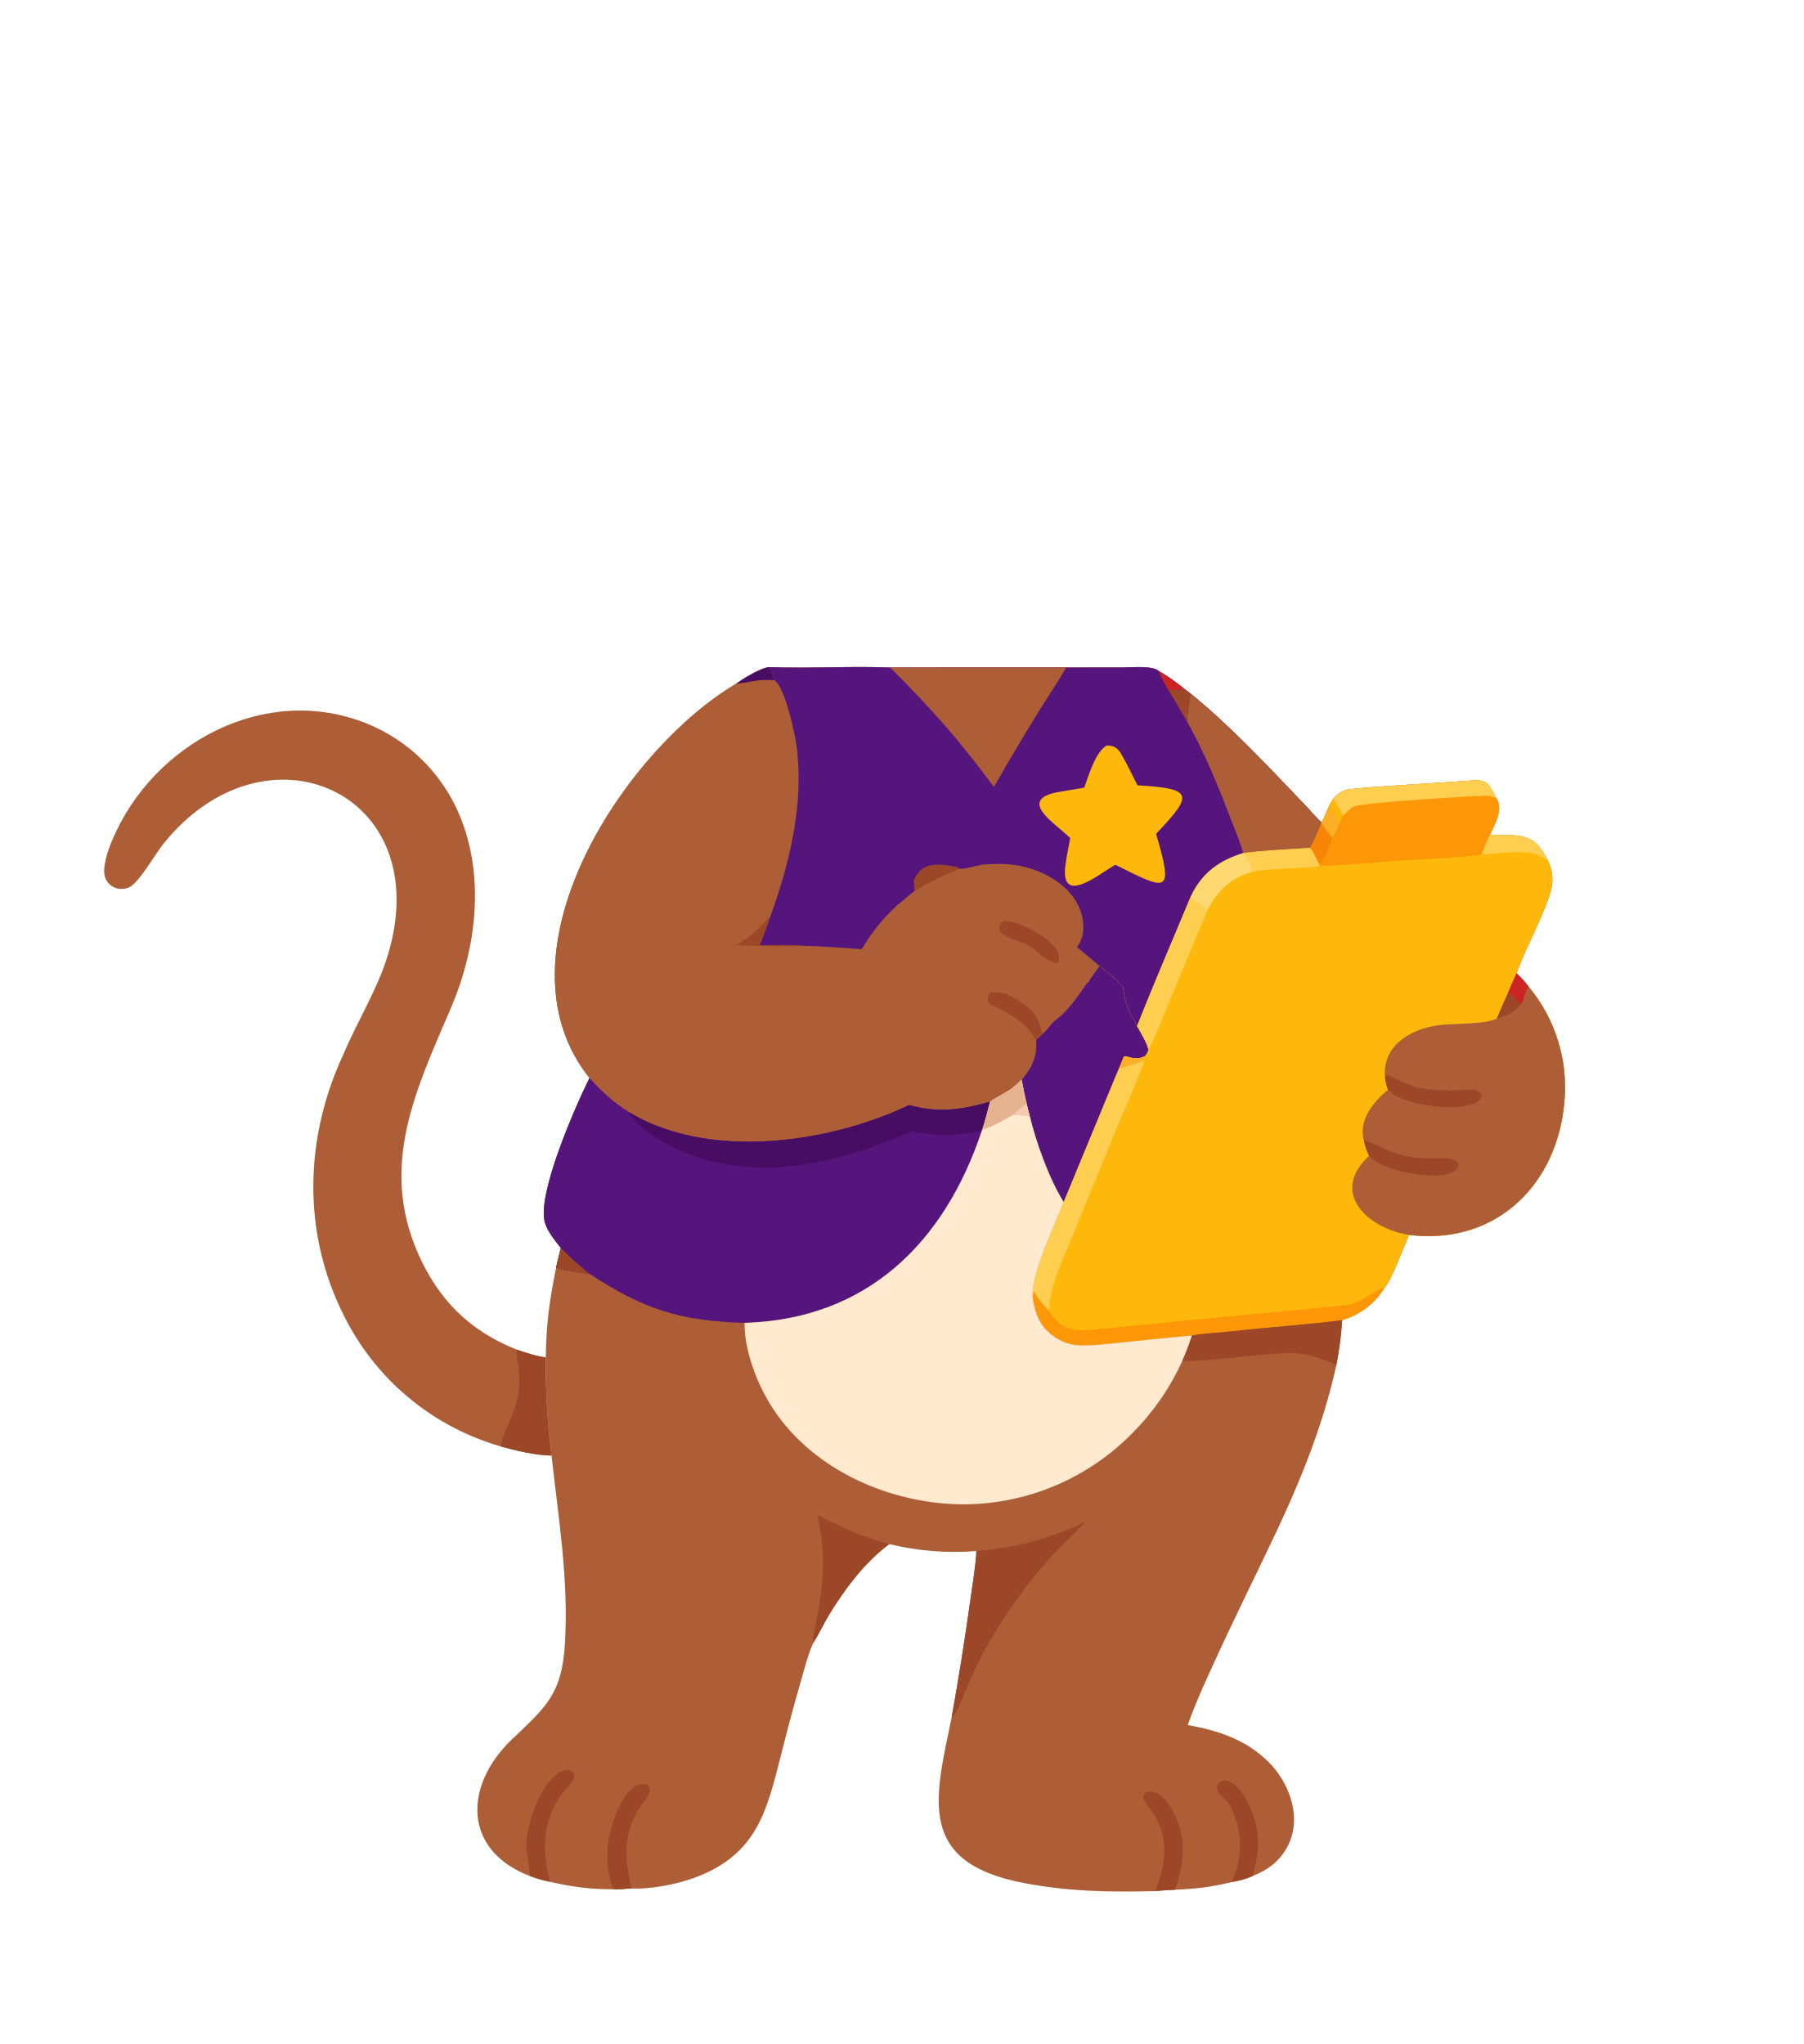
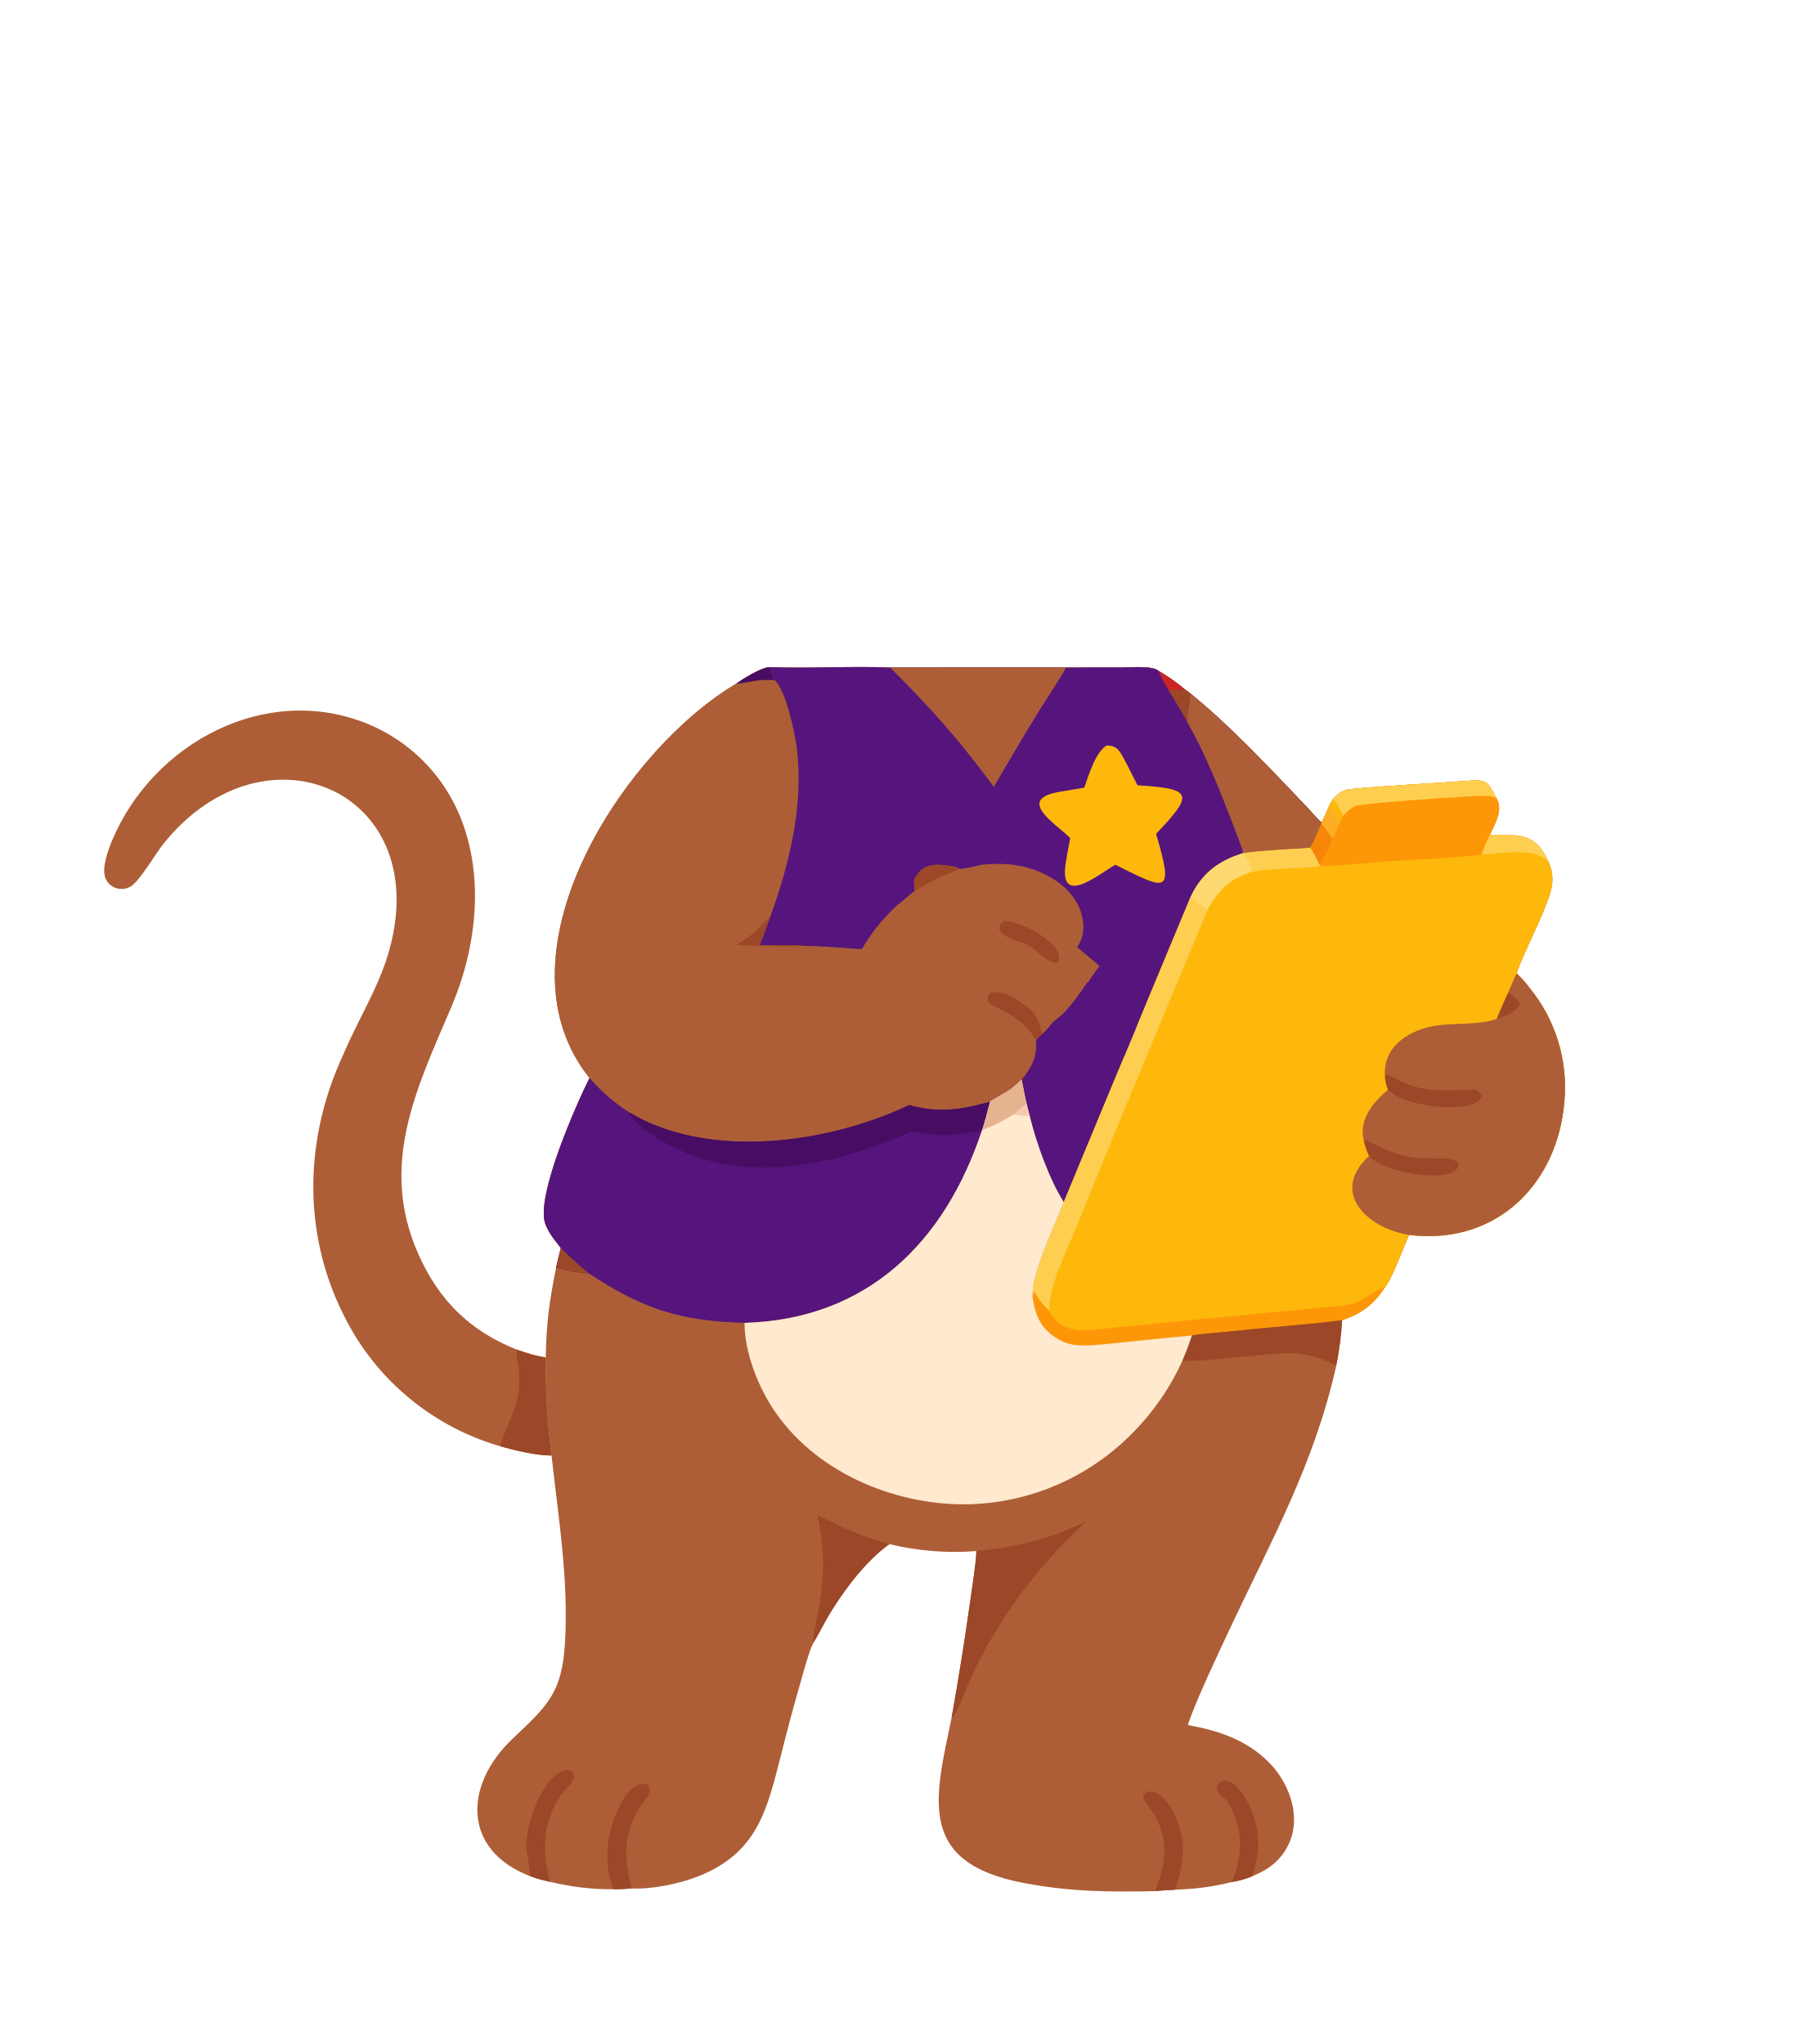
<svg xmlns="http://www.w3.org/2000/svg" width="1178" height="1335" viewBox="0 0 1178 1335" fill="none">
  <path d="M480.555 446.647C485.331 443.284 496.568 436.179 502.4 435.718C528.189 436.771 556.169 434.924 581.307 436.019L696.115 435.989L732.955 435.955C738.646 435.929 752.636 434.653 756.43 438.127C762.421 441.616 768.106 445.602 773.432 450.041C774.266 450.666 776.665 452.366 777.343 452.971C804.756 475.327 828.688 501.383 853.115 526.849C856.12 529.98 859.79 534.479 862.945 537.29C864.027 535.666 867.033 528.316 868.128 525.905L870.495 521.835C873.402 518.564 876.89 515.86 881.447 515.422C906.871 512.977 932.511 511.92 957.987 509.999C970.673 509.043 971.312 510.019 977.114 521.262C981.788 529.26 976.365 537.362 972.935 545.248C990.218 545.963 1001.57 542.347 1010.75 561.984C1014.79 570.384 1014.41 577.521 1011.4 586.121C1005.84 602.054 995.922 620.14 990.328 635.665C992.584 637.919 996.587 641.996 998.347 644.663C1015.66 665.525 1024 692.395 1021.54 719.388C1017.12 772.892 978.092 812.134 922.98 806.88C922.021 806.782 921.057 806.684 920.098 806.574C916.963 813.64 908.409 836.8 904.081 841.037C897.549 851.669 888.324 858.514 876.401 862.223C875.742 872.933 874.601 881.087 872.633 891.647C858.343 956.083 830.174 1006.05 802.507 1065.02C795.962 1078.97 780.101 1112.47 775.655 1126.67C795.701 1130.32 813.961 1136.26 828.74 1151.22C839.829 1162.43 847.41 1179.94 844.307 1195.86C842.319 1205.83 836.419 1214.59 827.931 1220.18C824.535 1222.44 821.399 1223.86 817.677 1225.45C813.146 1227.39 809.039 1228.38 804.195 1229.27C790.473 1232.59 781.3 1233.62 767.239 1234.26C763.19 1234.5 758.294 1234.7 754.311 1235.16C724.167 1235.83 698.175 1235.51 668.481 1229.84C598.547 1216.47 610.338 1175.07 621.37 1122.02C625.918 1096.56 629.993 1071.02 633.595 1045.41C634.659 1037.82 637.469 1020.18 637.56 1013.04C618.502 1014.55 599.323 1013.03 580.746 1008.51C565.181 1019.68 551.081 1038.57 541.219 1054.96C537.775 1060.69 534.522 1067.61 531.106 1073.03L530.683 1073.92C527.828 1080.04 525.288 1089.94 523.321 1096.77C518.606 1113.06 514.199 1129.43 510.102 1145.88C500.851 1182.01 494.776 1210.32 455.424 1225.71C443.482 1230.38 425.31 1234.11 412.421 1233.39C408.155 1233.74 404.967 1233.99 400.696 1233.93C385.656 1234.06 373.644 1232.39 359.131 1229.08C354.025 1227.89 350.984 1227.18 346.125 1225.35C301.984 1208.48 302.768 1166.03 334.454 1135.88C357.21 1114.24 367.06 1106.06 368.959 1072.65C371.322 1031.07 364.659 991.538 360.146 950.64C357.343 929.403 356.081 907.989 356.372 886.563C356.828 863.435 358.666 850.444 363.099 828.046L366.23 815.113C362.365 810.094 357.808 804.827 355.891 798.673C350.196 780.402 376.272 721.402 384.961 704.089C382.077 700.484 379.432 696.697 377.042 692.747C328.393 611.463 409.852 488.599 480.555 446.647Z" fill="#AD5E36" />
  <path d="M480.555 446.647C485.331 443.284 496.568 436.179 502.4 435.718C528.189 436.771 556.169 434.924 581.307 436.019L696.115 435.989L732.955 435.955C738.646 435.929 752.636 434.653 756.43 438.127C762.421 441.616 768.106 445.602 773.432 450.041C774.266 450.666 776.665 452.366 777.343 452.971C804.756 475.327 828.687 501.383 853.115 526.849C856.12 529.98 859.79 534.479 862.945 537.29L862.958 537.656C861.655 540.787 857.358 551.842 855.409 553.736C849.803 554.137 815.597 556.09 812.253 557.249L811.783 557.221C797.278 561.681 786.379 569.031 778.979 582.758C778.367 583.912 777.793 585.088 777.271 586.286C765.837 613.833 753.425 642.504 742.525 670.166C736.468 658.948 735.158 657.11 733.209 644.53C730.745 641.056 721.846 634.092 717.987 630.915C716.337 633.201 711.735 639.312 710.653 641.472L710.007 641.679C705.385 648.408 699.355 657.103 693.514 662.709L687.882 667.298C686.311 668.908 685.73 669.684 684.394 671.522L680.769 675.283C679.641 676.32 677.418 678.256 676.499 679.345C677.458 689.787 673.722 697.284 667.125 705.165C664.322 707.915 662.985 709.043 660.149 711.259C657.744 713.13 647.212 718.638 646.535 719.544C644.916 725.652 643.346 731.995 641.37 737.979L641.162 738.422C616.878 811.404 566.424 861.629 486.169 864.022C443.996 862.757 420.222 855.137 384.873 831.924C376.386 831.07 371.311 830.164 363.099 828.046L366.23 815.113C362.365 810.094 357.808 804.827 355.891 798.673C350.196 780.402 376.272 721.402 384.961 704.089C382.077 700.484 379.432 696.697 377.042 692.747C328.393 611.463 409.852 488.599 480.555 446.647Z" fill="#AD5E36" />
+   <path d="M718.5 633.5L722 631L735.5 643L745 668L752 682.5L748 686L740 671.5L731 646.5Z" fill="#55157C" />
  <path d="M502.4 435.718C528.189 436.771 556.169 434.924 581.307 436.019L696.115 435.989L732.955 435.955C738.646 435.929 752.636 434.653 756.43 438.127C762.421 441.616 768.106 445.602 773.432 450.041C774.266 450.666 776.665 452.366 777.343 452.971C804.756 475.327 828.687 501.383 853.115 526.849C856.12 529.98 859.79 534.479 862.945 537.29L862.958 537.656C861.655 540.787 857.358 551.842 855.409 553.736C849.803 554.137 815.597 556.09 812.253 557.249L811.783 557.221C797.278 561.681 786.379 569.031 778.979 582.758C778.367 583.912 777.793 585.088 777.271 586.286C765.837 613.833 753.425 642.504 742.525 670.166C736.468 658.948 735.158 657.11 733.209 644.53C730.745 641.056 721.846 634.092 717.987 630.915C713.254 626.763 708.169 622.685 703.299 618.671C706.598 614.021 707.778 609.168 707.354 603.517C705.705 581.375 682.94 567.873 662.933 565.005C655.332 563.915 649.171 564.147 641.619 564.704C639.297 565.216 628.148 567.946 626.581 567.482L623.957 566.177C613.025 564.303 602.337 562.468 596.876 574.84C596.938 577.315 596.944 579.577 597.255 582.041C593.047 584.874 588.503 589.413 586.033 591.021C576.074 600.572 569.872 607.873 562.75 619.957C551.618 619.24 536.564 617.82 525.697 617.831C518.433 617.063 503.786 617.431 495.973 617.424C498.685 610.874 500.747 605.139 503.059 598.435C515.778 563.598 525.105 524.554 520.148 487.322C518.989 478.621 512.871 449.691 505.73 444.214C504.683 442.26 503.237 437.966 502.4 435.718Z" fill="#55157C" />
  <path d="M581.307 436.019L696.115 435.988C692.412 443.021 683.944 455.539 679.322 462.976C668.944 479.814 658.833 496.813 648.989 513.965C626.666 483.649 607.847 462.461 581.307 436.019Z" fill="#AD5E36" />
  <path d="M777.343 452.971C804.756 475.326 828.687 501.383 853.115 526.848C856.12 529.979 859.79 534.479 862.945 537.29L862.958 537.655C861.655 540.786 857.358 551.842 855.409 553.735C849.803 554.137 815.597 556.089 812.253 557.248L811.783 557.221C811.197 553.938 806.594 542.31 805.199 538.67C796.418 515.818 787.089 492.368 775.016 471.051C775.518 465.501 776.6 458.592 777.343 452.971Z" fill="#AD5E36" />
  <path d="M773.432 450.041C774.266 450.665 776.665 452.366 777.343 452.971C776.6 458.593 775.518 465.502 775.016 471.051C770.941 463.918 767.141 457.324 762.714 450.414C762.877 450.431 763.04 450.449 763.203 450.467L764.031 450.535C768.184 450.907 769.279 450.641 773.432 450.041Z" fill="#9C4727" />
  <path d="M756.43 438.127C762.421 441.616 768.106 445.601 773.432 450.041C769.279 450.641 768.184 450.907 764.031 450.535L763.203 450.467C763.04 450.449 762.877 450.431 762.714 450.414C760.081 445.829 758.529 442.948 756.43 438.127Z" fill="#CB2423" />
  <path d="M722.7 486.887C727.811 486.862 730.158 488.918 732.655 493.296C736.227 499.576 739.493 506.443 742.753 512.895C779.305 515.095 779.501 518.741 754.904 544.632C766.971 585.195 761.678 581.379 728.306 564.791C718.045 570.581 691.845 592.596 695.776 564.671C696.572 558.991 697.804 553.037 698.853 547.375C689.85 538.27 662.861 522.208 691.728 517.186C697.158 516.241 702.582 515.333 708.026 514.451C711.05 505.923 715.366 491.184 722.7 486.887Z" fill="#FEB80B" />
  <path d="M384.961 704.089C393.209 713.306 400.384 719.707 410.773 726.415C417.834 730.672 425.323 734.172 433.117 736.864C482.476 754.425 547.357 743.872 593.702 721.735C612.613 727.138 628.079 724.818 646.535 719.544C644.916 725.652 643.346 731.995 641.37 737.979L641.162 738.422C616.878 811.404 566.424 861.629 486.169 864.022C443.996 862.757 420.222 855.137 384.873 831.924C376.386 831.07 371.311 830.164 363.099 828.046L366.23 815.113C362.365 810.094 357.808 804.827 355.891 798.673C350.196 780.402 376.272 721.402 384.961 704.089Z" fill="#55157C" />
  <path d="M593.702 721.734C612.613 727.138 628.079 724.817 646.535 719.544C644.916 725.652 643.346 731.994 641.37 737.978L641.162 738.422C621.849 742.385 614.725 742.118 594.996 739.034C542.602 762.443 480.731 775.662 428.491 743.122C424.153 740.423 411.947 731.506 410.773 726.415C417.834 730.671 425.323 734.172 433.117 736.864C482.476 754.425 547.357 743.871 593.702 721.734Z" fill="#470D62" />
  <path d="M366.23 815.112C372.139 821.044 378.362 826.657 384.873 831.924C376.386 831.07 371.311 830.164 363.099 828.045L366.23 815.112Z" fill="#9C4727" />
  <path d="M676.499 679.344C669.224 666.633 658.428 661.744 646.433 655.747C644.904 654.984 644.155 650.588 646.838 648.354C651.725 647.079 657.868 649.182 662.053 651.754C674.622 659.469 676.988 661.744 680.769 675.283C679.641 676.32 677.418 678.256 676.499 679.344Z" fill="#9C4727" />
  <path d="M596.876 574.84C602.337 562.468 613.025 564.303 623.957 566.177L626.581 567.482C614.627 572.652 608.58 574.824 597.255 582.041C596.944 579.577 596.938 577.316 596.876 574.84Z" fill="#9C4727" />
  <path d="M503.059 598.435C500.747 605.139 498.685 610.873 495.973 617.424C503.786 617.43 518.433 617.063 525.697 617.831C513.641 618.718 493.435 617.72 480.844 617.259C493.601 609.175 493.076 608.458 503.059 598.435Z" fill="#9C4727" />
  <path d="M480.555 446.646C485.331 443.283 496.568 436.178 502.4 435.717C503.237 437.965 504.683 442.259 505.73 444.213C493.448 443.644 491.48 445.414 480.555 446.646Z" fill="#470D62" />
  <path d="M655.182 601.653C666.519 600.408 698.697 618.912 690.202 629.021C682.81 628.208 677.862 621.002 671.206 617.287C665.821 614.277 653.298 612.531 652.431 606.171C652.92 603.768 653.415 603.529 655.182 601.653Z" fill="#9C4727" />
-   <path d="M870.494 521.835C873.402 518.564 876.89 515.86 881.446 515.422C906.871 512.976 932.511 511.92 957.987 509.999C970.673 509.042 971.312 510.018 977.114 521.262C981.788 529.26 976.364 537.362 972.935 545.248C990.217 545.962 1001.57 542.346 1010.75 561.984C1014.79 570.384 1014.41 577.521 1011.4 586.12C1005.84 602.054 995.922 620.139 990.328 635.665C992.584 637.919 996.587 641.996 998.347 644.662C1015.66 665.525 1024 692.394 1021.54 719.388C1017.12 772.892 978.092 812.134 922.98 806.88C922.021 806.782 921.056 806.684 920.098 806.573C916.963 813.64 908.409 836.8 904.081 841.037C897.549 851.669 888.324 858.513 876.401 862.222C853.551 865.195 829.965 866.635 807.044 869.23C799.515 870.084 785.205 870.885 778.386 872.228C763.914 873.591 749.454 875.025 735.002 876.531C726.396 877.404 710.718 879.451 702.602 878.493C697.549 877.919 692.719 876.074 688.566 873.134C679.465 866.798 676.375 859.348 674.491 848.885C672.04 834.316 688.462 801.196 694.609 785.114C685.085 770.089 676.564 746.12 672.379 728.801C671.669 726.402 671.023 723.586 670.391 721.128L670.306 720.398C669.159 716.278 668.011 709.538 667.125 705.164C673.722 697.283 677.458 689.787 676.499 679.344C677.418 678.256 679.641 676.32 680.769 675.283L684.394 671.522C685.73 669.684 686.311 668.908 687.882 667.298L693.514 662.709C699.355 657.103 705.385 648.408 710.007 641.679L710.653 641.471C711.735 639.311 716.337 633.201 717.987 630.915C721.846 634.092 730.745 641.056 733.209 644.53C735.158 657.109 736.468 658.948 742.525 670.166C753.425 642.504 765.837 613.833 777.271 586.285C777.793 585.088 778.367 583.911 778.979 582.758C786.379 569.031 797.278 561.681 811.783 557.221L812.253 557.248C815.597 556.089 849.803 554.137 855.409 553.736C857.358 551.842 861.655 540.787 862.958 537.656L862.945 537.29C864.027 535.666 867.033 528.315 868.128 525.905L870.494 521.835Z" fill="#FEB80B" />
+   <path d="M870.494 521.835C873.402 518.564 876.89 515.86 881.446 515.422C906.871 512.976 932.511 511.92 957.987 509.999C970.673 509.042 971.312 510.018 977.114 521.262C981.788 529.26 976.364 537.362 972.935 545.248C990.217 545.962 1001.57 542.346 1010.75 561.984C1014.79 570.384 1014.41 577.521 1011.4 586.12C1005.84 602.054 995.922 620.139 990.328 635.665C992.584 637.919 996.587 641.996 998.347 644.662C1015.66 665.525 1024 692.394 1021.54 719.388C1017.12 772.892 978.092 812.134 922.98 806.88C922.021 806.782 921.056 806.684 920.098 806.573C916.963 813.64 908.409 836.8 904.081 841.037C897.549 851.669 888.324 858.513 876.401 862.222C853.551 865.195 829.965 866.635 807.044 869.23C799.515 870.084 785.205 870.885 778.386 872.228C763.914 873.591 749.454 875.025 735.002 876.531C726.396 877.404 710.718 879.451 702.602 878.493C697.549 877.919 692.719 876.074 688.566 873.134C679.465 866.798 676.375 859.348 674.491 848.885C672.04 834.316 688.462 801.196 694.609 785.114L777.271 586.285C777.793 585.088 778.367 583.911 778.979 582.758C786.379 569.031 797.278 561.681 811.783 557.221L812.253 557.248C815.597 556.089 849.803 554.137 855.409 553.736C857.358 551.842 861.655 540.787 862.958 537.656L862.945 537.29C864.027 535.666 867.033 528.315 868.128 525.905L870.494 521.835Z" fill="#FEB80B" />
  <path d="M990.328 635.665C992.584 637.919 996.587 641.996 998.347 644.663C1015.66 665.525 1024 692.395 1021.54 719.388C1017.12 772.892 978.092 812.134 922.98 806.88C922.021 806.782 921.057 806.685 920.098 806.574C893.064 802.291 867.893 778.942 894.048 754.914C892.21 751.127 891.831 749.654 890.717 745.567C886.694 731.839 896.61 719.773 906.343 711.82C905.352 709.245 904.98 706.996 904.42 704.304C902.164 683.125 920.926 672.083 939.16 669.625C949.701 668.198 968.19 669.365 977.447 665.323C979.696 659.704 982.271 654.072 984.729 648.529C986.437 644.264 988.464 639.883 990.328 635.665Z" fill="#AD5E36" />
  <path d="M904.42 704.304L905.28 701.762C911.278 704.226 918.71 708.495 924.622 709.982C937.087 713.104 949.871 712.172 962.485 711.592C964.056 711.52 966.677 713.599 967.609 715.046C967.218 724.459 943.528 723.468 937.459 722.654C927.145 721.272 914.159 719.238 906.343 711.82C905.352 709.245 904.98 706.996 904.42 704.304Z" fill="#9C4727" />
  <path d="M890.717 745.567L891.532 744.706C893.878 745.417 900.404 748.493 902.836 749.693C915.698 756.022 924.694 756.694 938.958 756.615C943.586 756.589 949.271 755.925 952.355 760.018C953.509 774.092 903.716 766.843 894.048 754.914C892.21 751.127 891.831 749.654 890.717 745.567Z" fill="#9C4727" />
-   <path d="M990.328 635.665C992.584 637.919 996.587 641.996 998.347 644.663C994.892 647.898 996.248 652.012 992.943 656.015C990.537 652.814 988.464 650.123 984.729 648.529C986.437 644.264 988.464 639.883 990.328 635.665Z" fill="#CB2423" />
  <path d="M984.729 648.528C988.464 650.123 990.537 652.814 992.943 656.014C988.49 661.509 984.005 663.289 977.447 665.323C979.696 659.704 982.271 654.072 984.729 648.528Z" fill="#9C4727" />
  <path d="M710.653 641.472C711.735 639.312 716.337 633.201 717.987 630.915C721.846 634.092 730.745 641.056 733.209 644.53C735.158 657.11 736.468 658.948 742.525 670.166C744.363 673.55 749.481 682.161 749.885 685.485L749.063 687.773L747.505 689.957C739.956 693.405 735.849 688.744 733.828 690.302L730.692 697.975L729.213 701.306L694.609 785.115C685.085 770.089 676.564 746.121 672.379 728.801C671.669 726.402 671.023 723.586 670.391 721.129L670.306 720.399C669.159 716.279 668.011 709.539 667.125 705.165C673.722 697.284 677.458 689.787 676.499 679.345C677.418 678.256 679.641 676.32 680.769 675.284L684.394 671.522C685.73 669.684 686.311 668.908 687.882 667.298L693.514 662.709C699.355 657.103 705.385 648.408 710.007 641.679L710.653 641.472Z" fill="#55157C" />
  <path d="M870.494 521.835C873.402 518.564 876.89 515.86 881.446 515.422C906.871 512.976 932.511 511.92 957.987 509.999C970.673 509.042 971.312 510.018 977.114 521.262C981.788 529.26 976.364 537.362 972.935 545.248C970.927 549.019 969.089 554.089 967.485 558.155C947.061 560.956 920.444 561.242 899.354 563.261C892.979 563.871 867.131 565.886 861.974 565.611L861.42 564.343C859.979 561.543 857.332 555.769 855.409 553.736C857.358 551.842 861.655 540.787 862.958 537.656L862.945 537.29C864.027 535.666 867.033 528.315 868.128 525.905L870.494 521.835Z" fill="#FE9707" />
  <path d="M870.494 521.835C873.402 518.564 876.89 515.86 881.446 515.422C906.871 512.976 932.511 511.92 957.987 509.999C970.673 509.042 971.312 510.018 977.114 521.262C974.865 520.398 972.877 519.799 970.452 519.75C962.557 519.589 889.159 524.519 884.817 526.525C881.596 528.013 879.276 530.508 876.844 533.007C875.71 529.532 872.698 524.78 870.494 521.835Z" fill="#FECE50" />
  <path d="M855.409 553.735C857.358 551.842 861.655 540.786 862.958 537.655L870.064 547.496C868.617 551.269 864.562 562.651 861.42 564.343C859.979 561.543 857.332 555.768 855.409 553.735Z" fill="#F68508" />
  <path d="M868.128 525.904L870.494 521.835C872.698 524.779 875.71 529.532 876.844 533.007L874.699 537.368C873.245 541.52 872.137 543.582 870.064 547.497L862.958 537.655L862.945 537.29C864.027 535.665 867.033 528.315 868.128 525.904Z" fill="#FCAE27" />
  <path d="M868.128 525.904L870.494 521.835C872.698 524.779 875.71 529.532 876.844 533.007L874.699 537.368C872.255 533.646 871.016 529.918 868.128 525.904Z" fill="#FEB80B" />
-   <path d="M733.828 690.302C735.849 688.744 739.956 693.404 747.505 689.956L747.257 692.414C744.272 702.407 735.021 722.894 730.653 733.376L701.063 805.654C694.935 820.855 684.72 840.769 685.189 856.336C681.343 852.542 677.757 848.331 675.254 843.514C674.576 844.778 674.602 847.281 674.491 848.885C672.04 834.316 688.462 801.195 694.609 785.114L729.213 701.305L730.692 697.974L733.828 690.302Z" fill="#FECE50" />
-   <path d="M733.828 690.302C735.849 688.744 739.956 693.404 747.505 689.956L747.257 692.414C741.553 694.897 736.742 696.403 730.692 697.974L733.828 690.302Z" fill="#FCAE27" />
+   <path d="M777.271 586.285C781.105 589.047 784.69 591.623 788.367 594.604L730.653 733.376L701.063 805.654C694.935 820.855 684.72 840.769 685.189 856.336C681.343 852.542 677.757 848.331 675.254 843.514C674.576 844.778 674.602 847.281 674.491 848.885C672.04 834.316 688.462 801.195 694.609 785.114L777.271 586.285Z" fill="#FECE50" />
  <path d="M685.189 856.336C692.002 867.978 700.698 869.582 713.169 868.5C722.322 867.705 731.501 866.72 740.647 865.821L800.936 859.915L853.675 854.961C862.411 854.146 871.518 853.168 880.201 852.262C888.005 851.441 899.315 841.383 904.081 841.037C897.549 851.669 888.324 858.513 876.401 862.222C853.551 865.195 829.965 866.635 807.044 869.23C799.515 870.084 785.205 870.886 778.386 872.228C763.914 873.591 749.454 875.025 735.002 876.531C726.396 877.404 710.718 879.451 702.602 878.493C697.549 877.919 692.719 876.074 688.566 873.134C679.465 866.798 676.375 859.348 674.491 848.885C674.602 847.282 674.576 844.779 675.254 843.514C677.757 848.331 681.343 852.542 685.189 856.336Z" fill="#FE9707" />
-   <path d="M777.271 586.285C781.105 589.047 784.69 591.623 788.367 594.604L762.447 657.148C760.27 662.396 752.186 682.688 749.885 685.485C749.48 682.16 744.363 673.549 742.525 670.166C753.425 642.504 765.837 613.833 777.271 586.285Z" fill="#FECE50" />
  <path d="M811.783 557.221L812.253 557.248C814.73 559.954 816.797 564.192 817.703 567.72C817.155 568.804 817.044 568.957 816.301 569.921C803.257 573.775 795.14 582.079 788.817 593.768L788.367 594.604C784.69 591.623 781.105 589.047 777.271 586.285C777.793 585.088 778.367 583.911 778.979 582.757C786.379 569.03 797.278 561.681 811.783 557.221Z" fill="#FED870" />
  <path d="M855.409 553.735C857.332 555.768 859.979 561.543 861.42 564.343L861.974 565.611C850.324 567.665 826.08 566.733 816.301 569.921C817.044 568.957 817.155 568.804 817.703 567.72C816.797 564.192 814.73 559.954 812.253 557.248C815.597 556.089 849.803 554.137 855.409 553.735Z" fill="#FECE50" />
  <path d="M972.935 545.248C990.217 545.962 1001.57 542.347 1010.75 561.984C1008.59 560.864 1005.09 558.584 1002.97 557.976C993.027 555.113 978.079 557.359 967.485 558.155C969.089 554.089 970.927 549.02 972.935 545.248Z" fill="#FECE50" />
  <path d="M646.535 719.544C647.212 718.638 657.744 713.13 660.149 711.259C662.985 709.043 664.322 707.915 667.125 705.164C668.011 709.538 669.159 716.278 670.306 720.398L670.391 721.128C671.023 723.585 671.669 726.402 672.379 728.8C676.564 746.12 685.085 770.089 694.609 785.114C688.462 801.195 672.04 834.316 674.491 848.885C676.375 859.347 679.465 866.798 688.566 873.134C692.719 876.074 697.549 877.919 702.602 878.492C710.718 879.451 726.396 877.404 735.002 876.53C749.454 875.025 763.914 873.59 778.386 872.228C776.281 878.668 774.775 882.677 772.05 888.896C764.083 906.411 753.053 922.362 739.474 935.993C710.646 965.417 671.297 982.17 630.104 982.542C582.326 982.665 531.401 960.763 504.667 919.918C494.538 904.436 486.134 882.703 486.169 864.021C566.424 861.629 616.878 811.403 641.162 738.422L641.37 737.978C643.346 731.994 644.916 725.652 646.535 719.544Z" fill="#FFE9CF" />
  <path d="M646.535 719.544C647.212 718.638 657.744 713.13 660.149 711.259C662.985 709.043 664.322 707.915 667.125 705.164C668.011 709.538 669.159 716.278 670.306 720.398L670.391 721.128C671.023 723.585 671.669 726.402 672.379 728.8C668.794 728.826 665.462 728.338 661.91 727.901C654.132 732.307 649.823 735.13 641.37 737.978C643.346 731.994 644.916 725.652 646.535 719.544Z" fill="#E6B391" />
  <path d="M661.91 727.901C664.661 725.365 667.073 722.777 670.391 721.128C671.023 723.585 671.669 726.401 672.379 728.8C668.794 728.826 665.462 728.337 661.91 727.901Z" fill="#F5CBB0" />
  <path d="M637.56 1013.04C664.074 1010.52 684.837 1005.35 708.984 993.884C701.656 1001.32 693.462 1009.02 686.5 1016.59C670 1034.85 655.658 1054.96 643.775 1076.51C639.096 1085.01 634.87 1093.75 631.117 1102.69C629.235 1107.05 624.754 1119.63 621.37 1122.02C625.918 1096.56 629.993 1071.02 633.595 1045.41C634.659 1037.82 637.469 1020.18 637.56 1013.04Z" fill="#9C4727" />
  <path d="M778.386 872.229C785.205 870.886 799.515 870.084 807.044 869.23C829.965 866.636 853.551 865.195 876.401 862.223C875.742 872.933 874.601 881.087 872.633 891.647C851.276 881.863 844.059 883.102 820.975 885.142C805.708 886.491 787.128 889.06 772.05 888.897C774.775 882.678 776.28 878.669 778.386 872.229Z" fill="#9C4727" />
  <path d="M533.74 989.445C551.36 998.447 561.259 1003.09 580.745 1008.51C565.181 1019.68 551.081 1038.57 541.219 1054.96C537.775 1060.69 534.522 1067.61 531.106 1073.03C530.537 1068.49 533.904 1055.58 534.718 1050.35C538.506 1026.06 538.645 1013.32 533.74 989.445Z" fill="#9C4727" />
  <path d="M346.125 1225.34C346.23 1224.96 344.674 1212.68 344.283 1211.21C340.591 1197.33 354.253 1157.1 370.691 1155.95C381.21 1159.04 368.883 1168.5 366.25 1172.4C354.151 1190.34 353.847 1208.79 359.131 1229.08C354.025 1227.89 350.984 1227.18 346.125 1225.34Z" fill="#9C4727" />
  <path d="M400.696 1233.93C395.683 1223.4 395.582 1207.21 398.512 1196.1C401.029 1186.55 409.378 1162.09 422.572 1165.49C427.828 1170.35 420.139 1176.14 417.365 1180.88C406.611 1199.28 407.591 1213.51 412.421 1233.39C408.155 1233.74 404.967 1233.99 400.696 1233.93Z" fill="#9C4727" />
  <path d="M754.311 1235.16C760.85 1218.77 763.64 1203.27 754.598 1186.85C752.173 1182.44 748.62 1178.78 746.436 1174.18C746.729 1171.86 746.371 1172.99 748.072 1170.86C755.98 1166.91 764.077 1178.96 766.945 1184.97C775.153 1202.14 773.119 1217.03 767.239 1234.26C763.19 1234.5 758.294 1234.7 754.311 1235.16Z" fill="#9C4727" />
  <path d="M804.195 1229.27C812.044 1212.31 811.744 1193.26 801.744 1177.05C800.453 1174.95 796.77 1172.62 795.447 1170.28C792.696 1165.41 797.748 1161.52 802.403 1163.32C808.159 1165.65 812.109 1172.27 814.88 1177.54C823.316 1193.61 823.101 1208.59 817.677 1225.45C813.146 1227.38 809.039 1228.38 804.195 1229.27Z" fill="#9C4727" />
  <path d="M326.858 944.676C325.569 944.317 324.288 943.926 323.017 943.509C280.285 930.074 244.847 899.861 224.834 859.785C197.07 805.12 198.806 743.07 224.297 688.464C233.367 666.907 246.142 646.829 253.062 624.417C286.008 517.633 173.525 467.546 106.581 551.291C101.55 557.585 90.731 576.428 84.649 579.382C81.648 580.858 78.164 580.996 75.056 579.764C72.228 578.644 69.983 576.413 68.844 573.593C66.207 567.134 70.67 554.944 73.292 548.715C100.015 485.242 173.693 445.578 240.134 472.811C267.211 483.949 288.766 505.368 300.075 532.372C316.842 572.41 311.1 619.4 294.564 658.074C271.851 711.201 247.49 760.866 273.03 818.757C286.305 848.846 306.393 869.1 337.428 881.472C343.52 883.577 349.96 885.735 356.372 886.563C356.081 907.989 357.343 929.403 360.146 950.64C350.154 950.66 336.488 947.374 326.858 944.676Z" fill="#AD5E36" />
  <path d="M337.428 881.472C343.52 883.577 349.96 885.735 356.372 886.563C356.081 907.989 357.343 929.403 360.146 950.64C350.154 950.66 336.488 947.374 326.858 944.676C327.309 938.353 337.327 920.642 338.285 911.059C339.508 904.736 339.363 898.348 338.415 891.986C337.88 888.394 337.016 885.181 337.428 881.472Z" fill="#9C4727" />
</svg>
